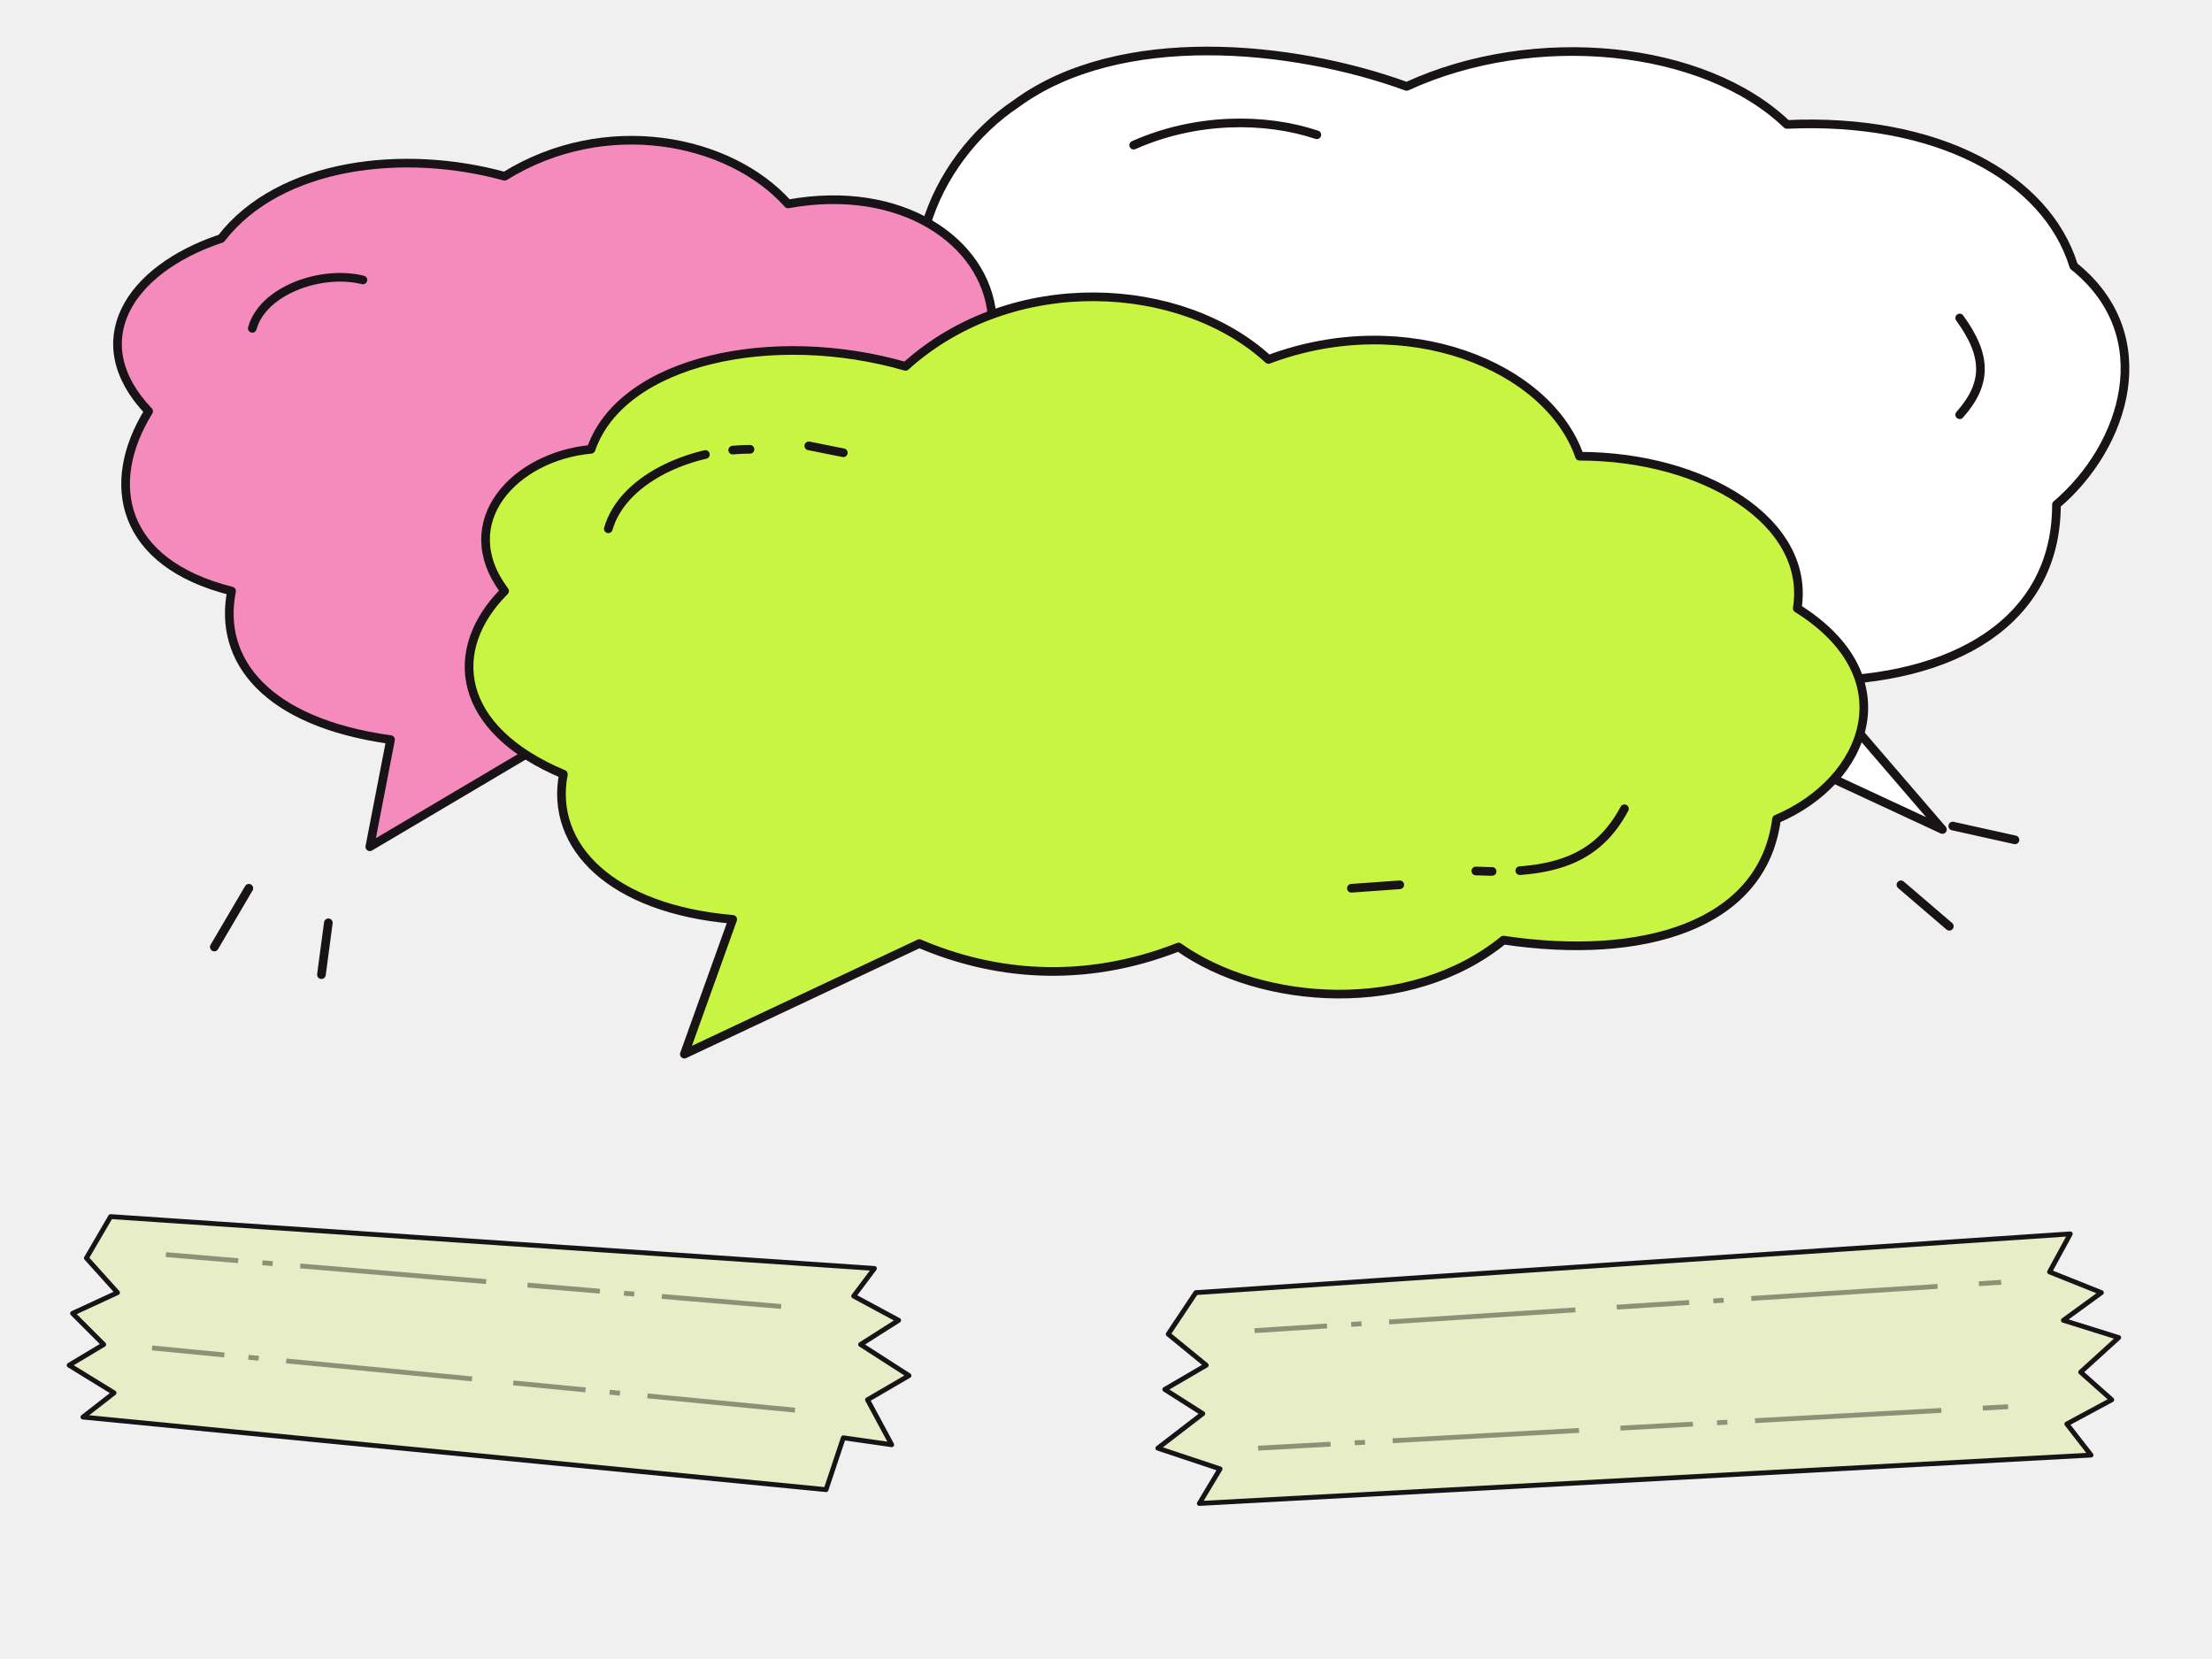
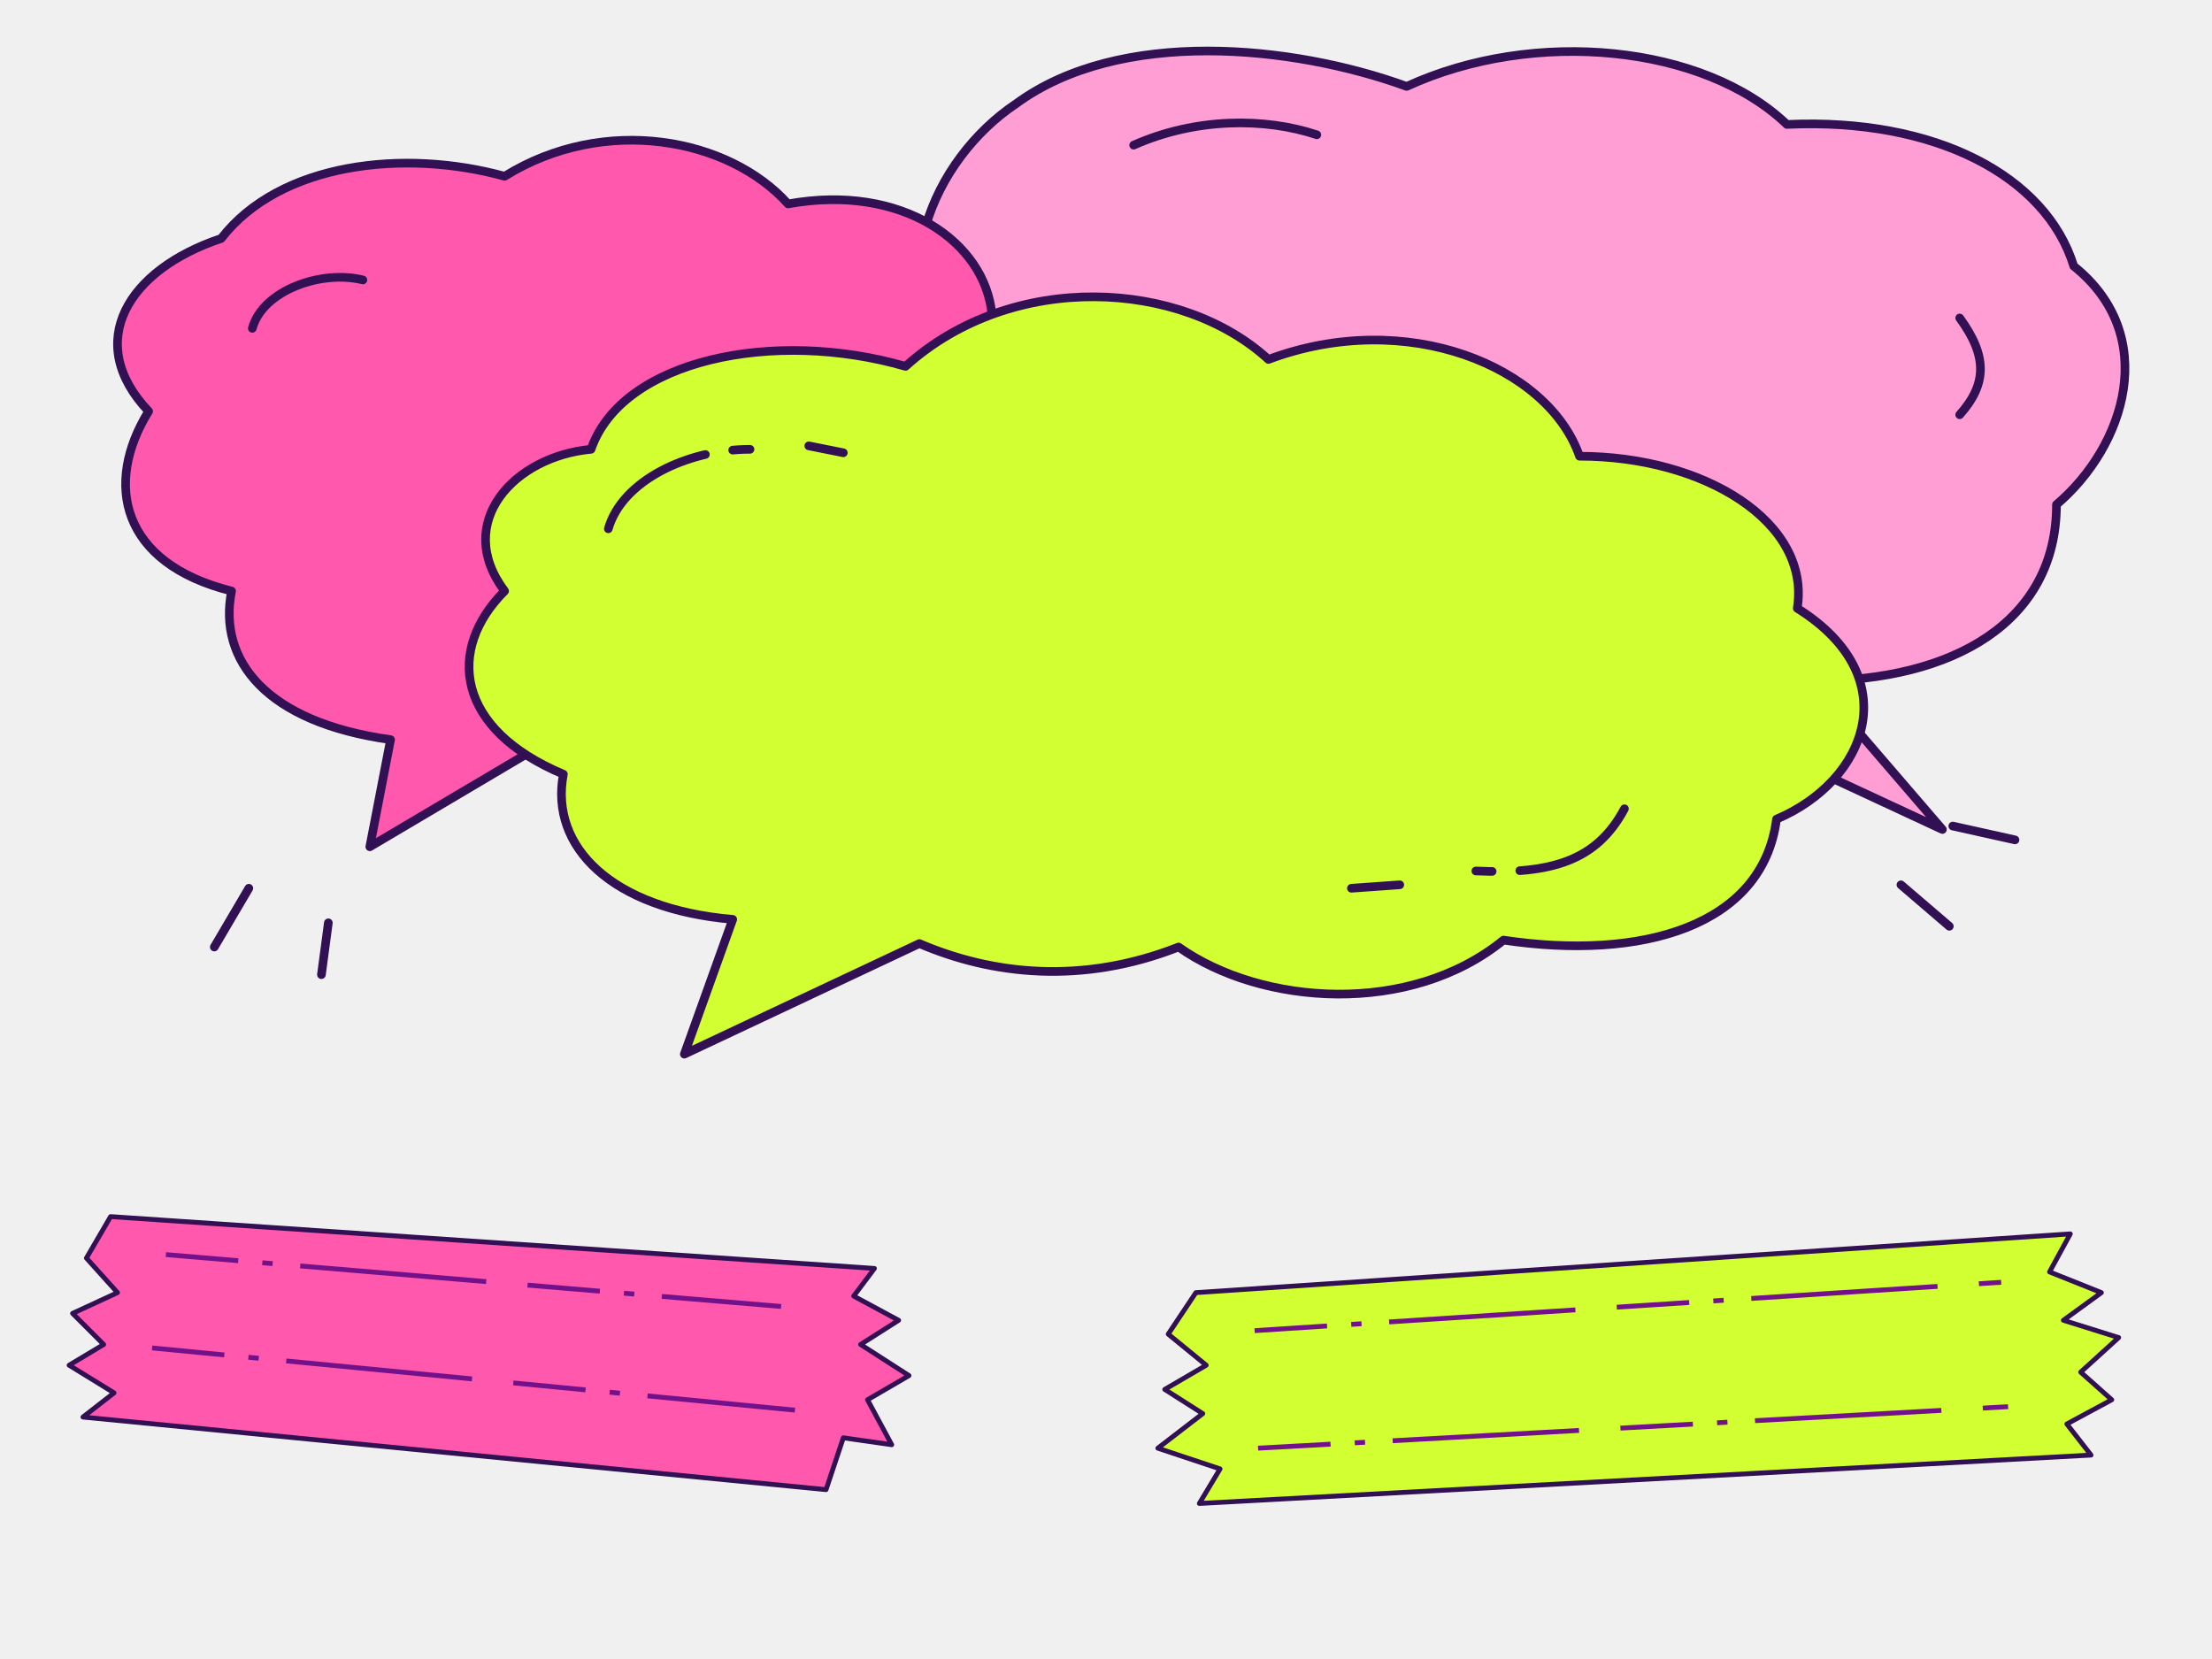
<svg xmlns="http://www.w3.org/2000/svg" viewBox="0 0 640 480" fill="none">
  <view id="speech" viewBox="0 0 640 310" />
  <view id="tape-left" viewBox="18 350 250 84" />
  <view id="tape-right" viewBox="332 355 284 82" />
-   <g stroke="#171316" stroke-width="2.5" stroke-linecap="round" stroke-linejoin="round">
-     <path fill="#FFFFFF" d="M294 30C324 8 374 13 407 25C444 8 493 13 517 36C560 34 592 51 600 77C625 97 615 129 595 146C595 180 565 197 525 197L562 240L491 207C449 219 410 209 389 194C350 203 317 187 310 165C276 155 265 133 277 109C254 82 270 46 294 30Z" />
-     <path fill="#F58ABD" d="M64 69C81 47 117 43 146 51C175 33 211 40 228 59C261 53 285 70 287 91C313 111 308 143 289 157C293 185 266 207 233 205C214 224 180 225 156 216L107 245L113 214C77 209 63 191 67 171C35 163 30 140 43 119C24 99 37 78 64 69Z" />
-     <path fill="#C8F542" d="M171 130C180 104 224 95 262 106C293 78 342 81 367 104C407 89 448 106 457 132C493 132 524 151 520 176C552 196 540 226 514 237C510 268 475 278 435 272C408 294 365 291 341 274C313 285 287 282 266 273L198 305L212 266C177 263 159 245 163 224C132 211 129 188 146 171C131 151 149 132 171 130Z" />
+   <g stroke="#321054" stroke-width="2.5" stroke-linecap="round" stroke-linejoin="round">
+     <path fill="#ff9ed4" d="M294 30C324 8 374 13 407 25C444 8 493 13 517 36C560 34 592 51 600 77C625 97 615 129 595 146C595 180 565 197 525 197L562 240L491 207C449 219 410 209 389 194C350 203 317 187 310 165C276 155 265 133 277 109C254 82 270 46 294 30Z" />
+     <path fill="#ff58ad" d="M64 69C81 47 117 43 146 51C175 33 211 40 228 59C261 53 285 70 287 91C313 111 308 143 289 157C293 185 266 207 233 205C214 224 180 225 156 216L107 245L113 214C77 209 63 191 67 171C35 163 30 140 43 119C24 99 37 78 64 69Z" />
+     <path fill="#d1ff32" d="M171 130C180 104 224 95 262 106C293 78 342 81 367 104C407 89 448 106 457 132C493 132 524 151 520 176C552 196 540 226 514 237C510 268 475 278 435 272C408 294 365 291 341 274C313 285 287 282 266 273L198 305L212 266C177 263 159 245 163 224C132 211 129 188 146 171C131 151 149 132 171 130Z" />
    <path d="M176 153C180 139 199 130 217 130M234 129L244 131M470 234C462 249 449 253 427 252M405 256L391 257" stroke-dasharray="37 8 6 12" />
    <path d="M328 42C346 34 366 34 381 39M567 92C575 103 575 111 567 120M73 95C76 84 93 78 105 81" />
    <path d="M72 257L62 274M95 267L93 282M550 256L564 268M565 239L583 243" />
  </g>
-   <g stroke="#171316" stroke-width="1.4" stroke-linejoin="round">
-     <path fill="#E7EDC6" d="M32 352L253 367L247 375L260 382L249 389L263 398L251 405L258 418L244 416L239 431L24 410L33 403L20 395L30 389L21 380L34 374L25 364Z" />
-     <path fill="#E7EDC6" d="M346 374L599 357L593 368L608 374L597 382L613 387L602 397L611 405L598 412L605 421L347 435L353 425L335 419L348 409L337 402L349 395L338 386Z" />
-     <path d="M48 363L226 378M44 390L230 408M363 385L579 371M364 419L581 407" stroke="#8C9278" stroke-dasharray="21 7 3 8 54 12" />
+   <g stroke="#321054" stroke-width="1.4" stroke-linejoin="round">
+     <path fill="#ff58ad" d="M32 352L253 367L247 375L260 382L249 389L263 398L251 405L258 418L244 416L239 431L24 410L33 403L20 395L30 389L21 380L34 374L25 364Z" />
+     <path fill="#d1ff32" d="M346 374L599 357L593 368L608 374L597 382L613 387L602 397L611 405L598 412L605 421L347 435L353 425L335 419L348 409L337 402L349 395L338 386Z" />
+     <path d="M48 363L226 378M44 390L230 408M363 385L579 371M364 419L581 407" stroke="#73118b" stroke-dasharray="21 7 3 8 54 12" />
  </g>
</svg>
